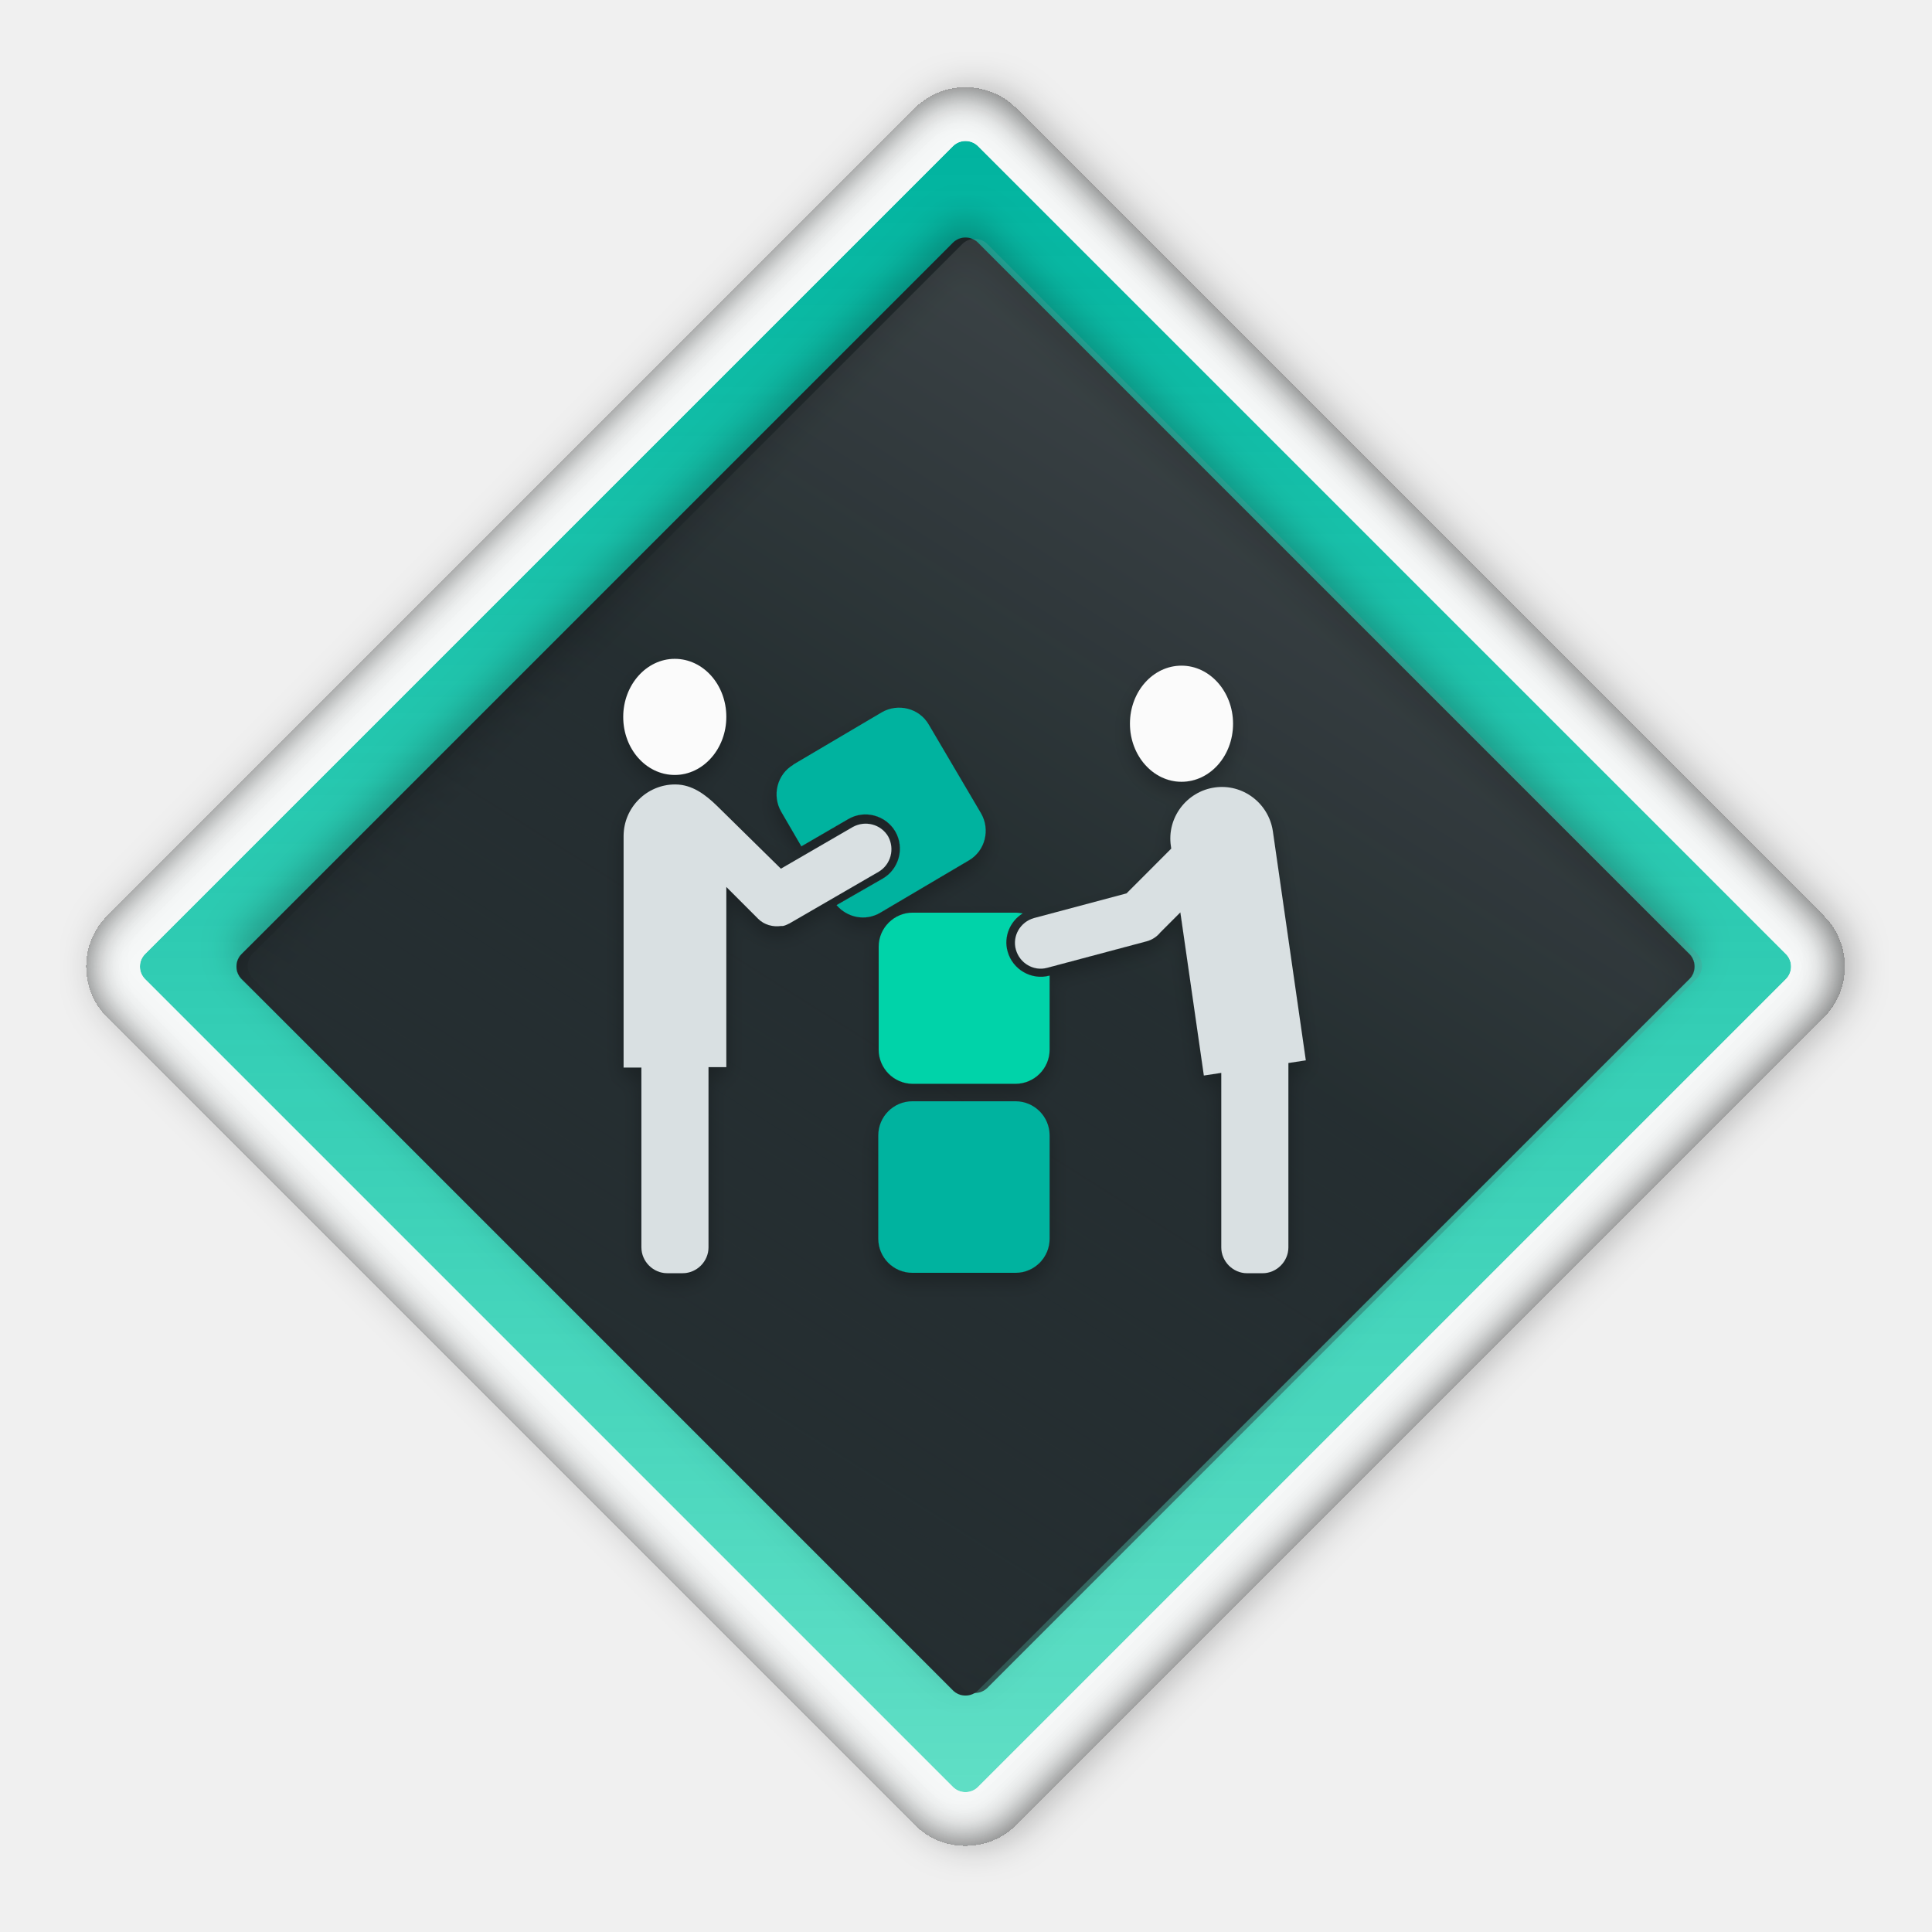
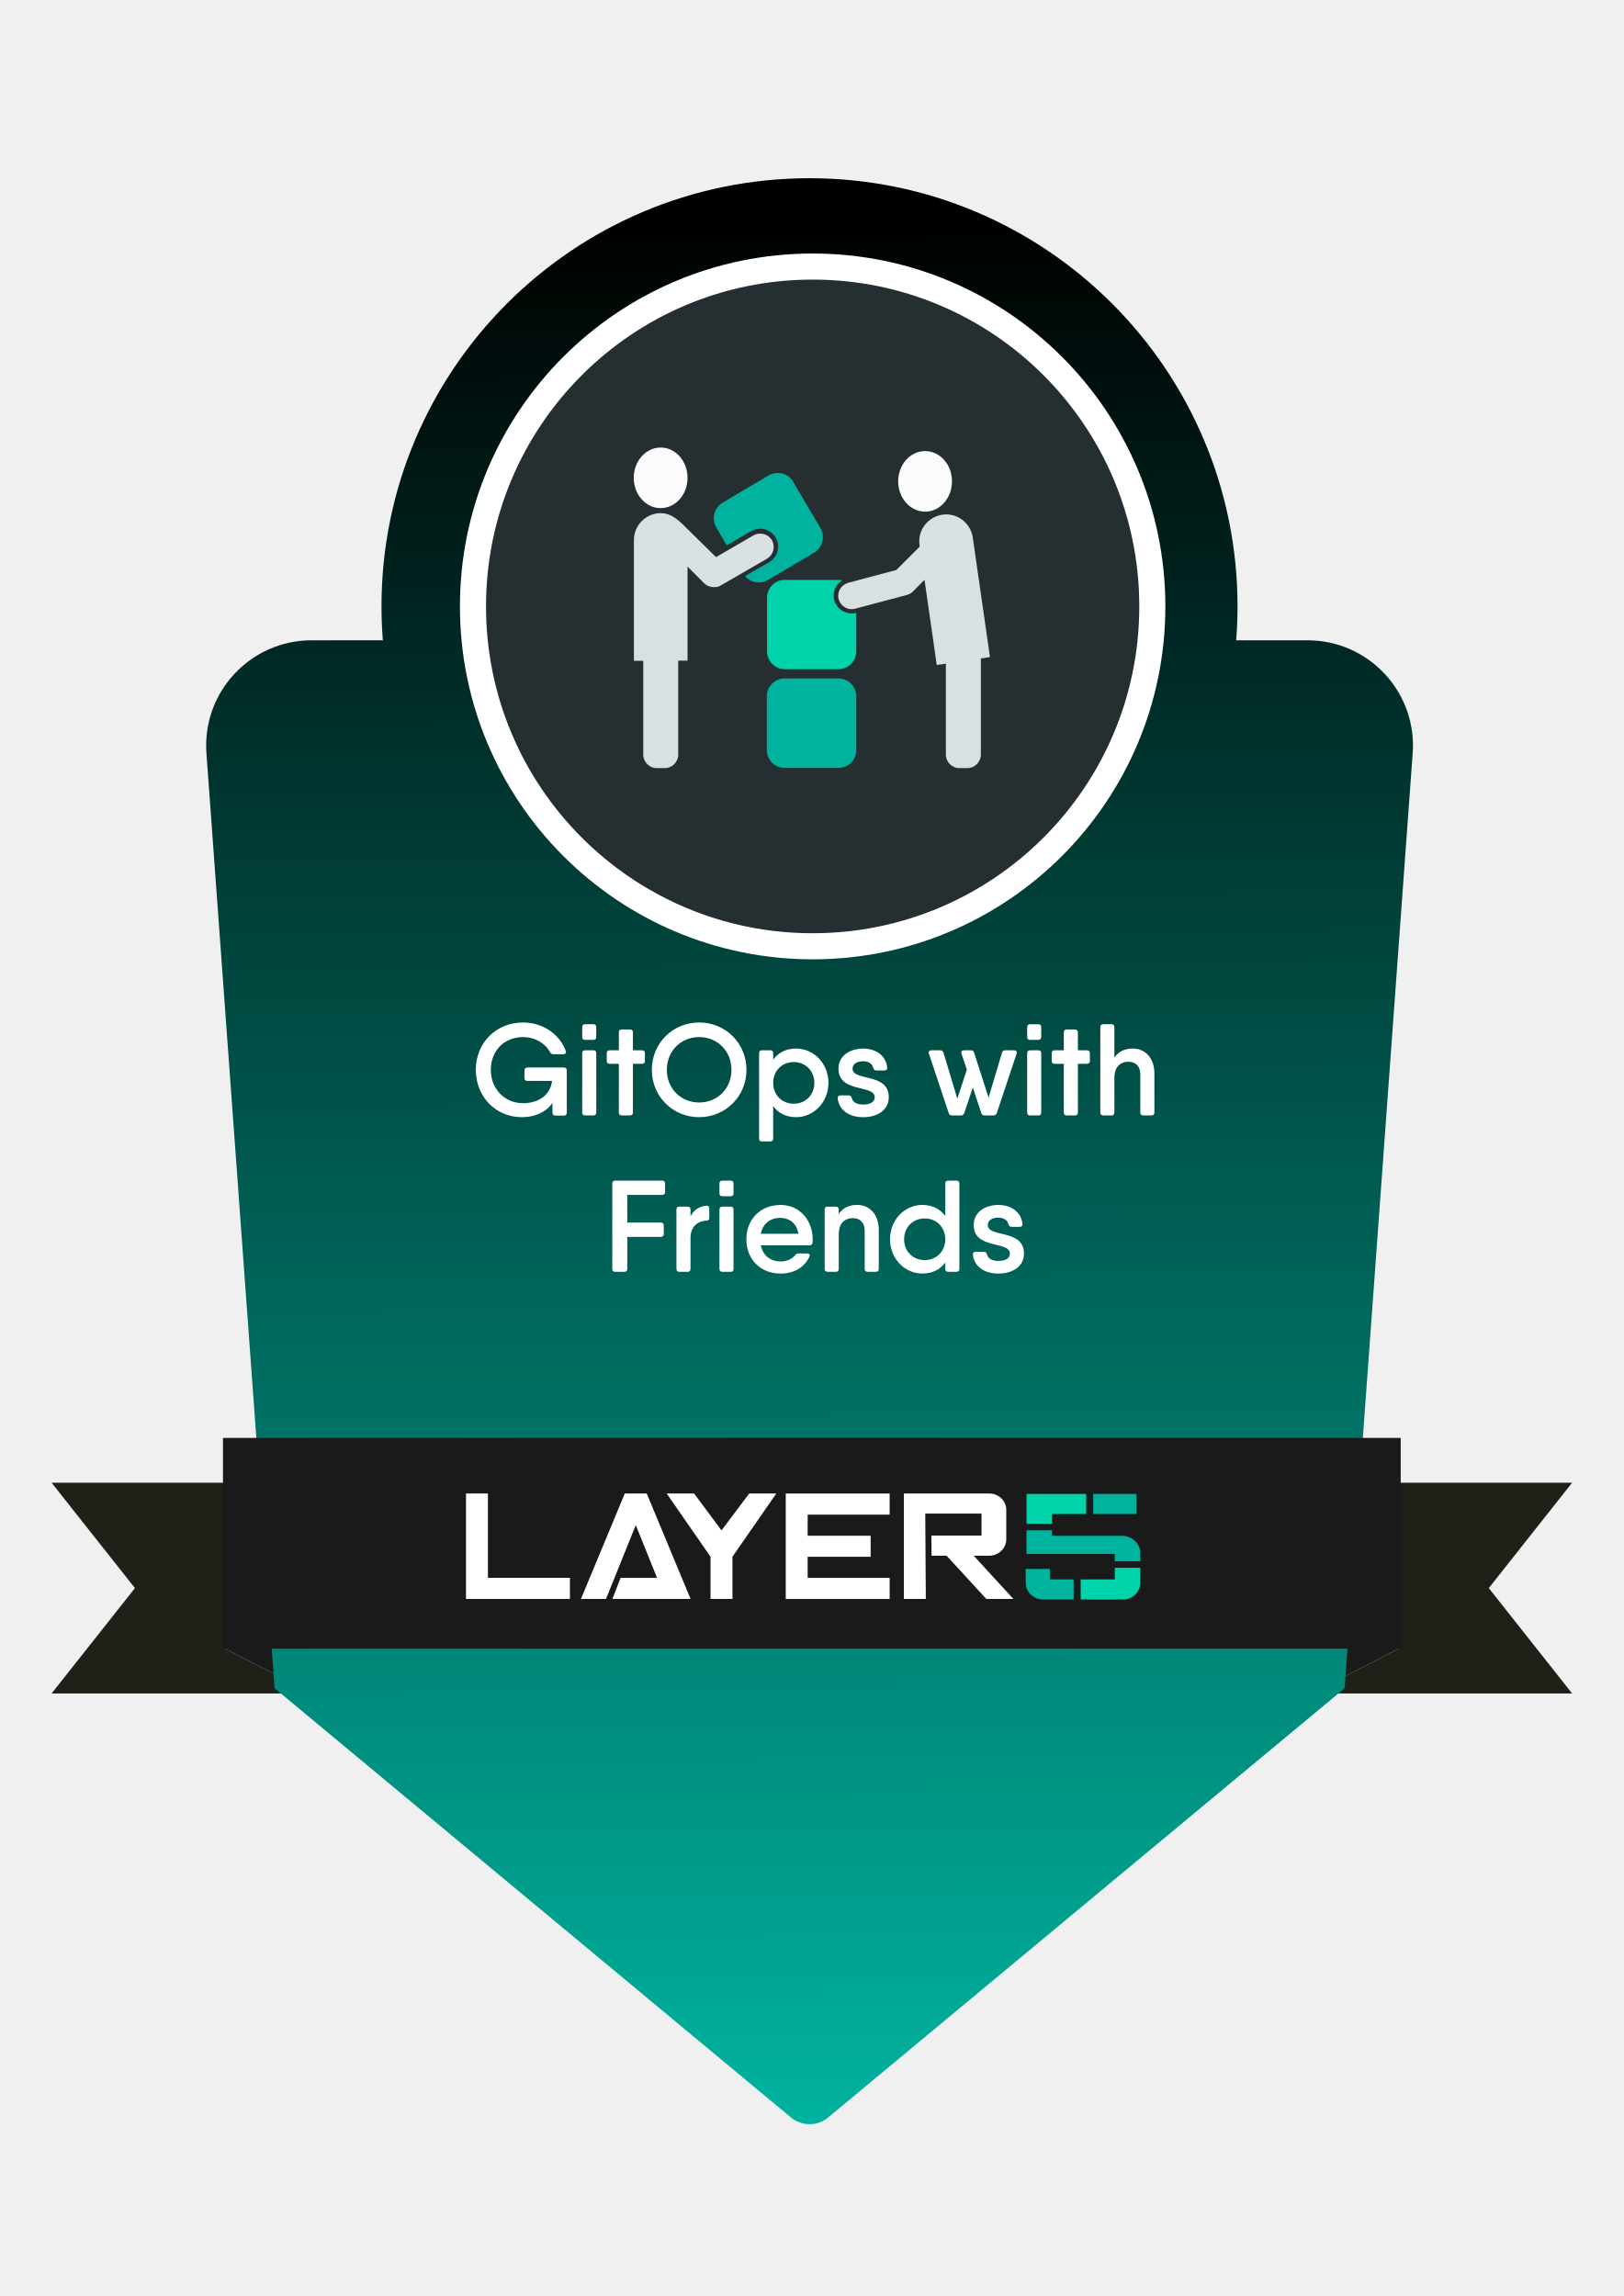
- <svg xmlns="http://www.w3.org/2000/svg" width="217" height="217" viewBox="0 0 217 217" fill="none">
-   <g filter="url(#filter0_diii_17940_5210)">
-     <path d="M109.857 200.707C109.076 201.488 107.81 201.488 107.029 200.707L16.301 109.979C15.52 109.198 15.52 107.931 16.301 107.15L107.029 16.422C107.81 15.641 109.076 15.641 109.857 16.422L200.586 107.15C201.367 107.931 201.367 109.198 200.586 109.979L109.857 200.707Z" fill="url(#paint0_linear_17940_5210)" />
-     <path d="M104.908 202.828L107.018 200.718M104.908 202.828C106.86 204.781 110.026 204.781 111.979 202.828M104.908 202.828L14.179 112.1C12.227 110.147 12.227 106.982 14.179 105.029L104.908 14.3C106.86 12.348 110.026 12.348 111.979 14.3L202.707 105.029M111.979 202.828L109.863 200.712M111.979 202.828L202.707 112.1M202.707 112.1L200.602 109.995M202.707 112.1C204.66 110.147 204.66 106.982 202.707 105.029M202.707 105.029L200.591 107.145" stroke="#F6F8F8" stroke-width="6" />
-   </g>
-   <g filter="url(#filter1_di_17940_5210)">
-     <path d="M109.857 189.856C109.076 190.637 107.81 190.637 107.029 189.856L27.148 109.975C26.367 109.194 26.367 107.928 27.148 107.147L107.029 27.265C107.81 26.484 109.076 26.484 109.857 27.265L189.739 107.147C190.52 107.928 190.52 109.194 189.739 109.975L109.857 189.856Z" fill="#252E31" />
-   </g>
-   <path d="M108.079 27.414C108.86 26.633 110.126 26.633 110.907 27.414L190.572 107.079C191.353 107.86 191.353 109.126 190.572 109.907L110.907 189.572C110.126 190.353 108.86 190.353 108.079 189.572L28.414 109.907C27.633 109.126 27.633 107.86 28.414 107.079L108.079 27.414Z" fill="url(#paint1_linear_17940_5210)" />
-   <g filter="url(#filter2_d_17940_5210)">
-     <path fill-rule="evenodd" clip-rule="evenodd" d="M75.789 74C78.982 74 81.579 76.898 81.579 80.521C81.579 84.101 78.982 87.041 75.789 87.041C72.597 87.041 70 84.143 70 80.521C70 76.941 72.597 74 75.789 74Z" fill="#FBFBFB" />
-     <path fill-rule="evenodd" clip-rule="evenodd" d="M72.043 119.861V140.105C72.043 141.682 73.363 143.003 74.938 143.003H76.683C78.258 143.003 79.578 141.682 79.578 140.105V119.861H81.579V99.617L85.155 103.197C85.836 103.878 86.815 104.134 87.709 104.006H87.751H87.794H87.836H87.879H87.922C88.177 103.964 88.432 103.836 88.688 103.708L98.692 97.912C100.054 97.102 100.522 95.355 99.756 93.948C98.947 92.584 97.202 92.116 95.797 92.883L87.709 97.571L80.514 90.496C79.237 89.26 77.748 88.109 75.832 88.109C72.639 88.109 70.043 90.709 70.043 93.906V119.903H72.043V119.861Z" fill="#D9E0E2" />
-     <path fill-rule="evenodd" clip-rule="evenodd" d="M116.145 103.114L126.532 100.344L131.555 95.315L131.513 95.017C131.044 91.863 133.258 88.922 136.408 88.453C139.558 87.984 142.495 90.201 142.964 93.354L146.667 119.096L144.709 119.395V140.108C144.709 141.685 143.389 143.006 141.814 143.006H140.069C138.494 143.006 137.174 141.685 137.174 140.108V120.503L135.216 120.801L132.577 102.475L130.321 104.734C129.937 105.203 129.427 105.544 128.831 105.714L117.635 108.697C116.102 109.124 114.527 108.186 114.102 106.652C113.676 105.117 114.613 103.54 116.145 103.114Z" fill="#D9E0E2" />
-     <path fill-rule="evenodd" clip-rule="evenodd" d="M132.705 74.766C129.512 74.766 126.915 77.664 126.915 81.286C126.915 84.866 129.512 87.807 132.705 87.807C135.897 87.807 138.494 84.909 138.494 81.286C138.494 77.706 135.897 74.766 132.705 74.766Z" fill="#FBFBFB" />
-     <path d="M114.059 123.695H102.48C100.364 123.695 98.649 125.413 98.649 127.531V139.123C98.649 141.242 100.364 142.959 102.48 142.959H114.059C116.175 142.959 117.89 141.242 117.89 139.123V127.531C117.89 125.413 116.175 123.695 114.059 123.695Z" fill="#00B39F" />
-     <path fill-rule="evenodd" clip-rule="evenodd" d="M102.48 102.508H114.017C114.315 102.508 114.57 102.55 114.868 102.593C113.463 103.445 112.697 105.193 113.165 106.855C113.719 108.901 115.847 110.137 117.89 109.583V117.893C117.89 120.024 116.145 121.729 114.059 121.729H102.523C100.394 121.729 98.692 119.982 98.692 117.893V106.344C98.692 104.213 100.437 102.508 102.523 102.508H102.48Z" fill="#00D3A9" />
-     <path fill-rule="evenodd" clip-rule="evenodd" d="M89.071 85.893L99.032 80.012C100.863 78.946 103.247 79.543 104.311 81.375L110.185 91.348C111.25 93.181 110.654 95.568 108.823 96.633L98.862 102.515C97.202 103.495 95.158 103.069 93.966 101.662L99.16 98.679C100.99 97.613 101.629 95.227 100.565 93.394C99.501 91.561 97.117 90.922 95.286 91.988L90.007 95.056L87.751 91.178C86.687 89.345 87.283 86.959 89.114 85.893H89.071Z" fill="#00B39F" />
-   </g>
+ <svg xmlns="http://www.w3.org/2000/svg" id="Layer_1" data-name="Layer 1" viewBox="0 0 595.28 841.89">
  <defs>
-     <filter id="filter0_diii_17940_5210" x="6.715" y="5.836" width="205.457" height="205.453" filterUnits="userSpaceOnUse" color-interpolation-filters="sRGB">
-       <feFlood flood-opacity="0" result="BackgroundImageFix" />
-       <feColorMatrix in="SourceAlpha" type="matrix" values="0 0 0 0 0 0 0 0 0 0 0 0 0 0 0 0 0 0 127 0" result="hardAlpha" />
-       <feOffset dx="1" />
-       <feGaussianBlur stdDeviation="2" />
-       <feComposite in2="hardAlpha" operator="out" />
-       <feColorMatrix type="matrix" values="0 0 0 0 0 0 0 0 0 0 0 0 0 0 0 0 0 0 0.25 0" />
-       <feBlend mode="normal" in2="BackgroundImageFix" result="effect1_dropShadow_17940_5210" />
-       <feBlend mode="normal" in="SourceGraphic" in2="effect1_dropShadow_17940_5210" result="shape" />
-       <feColorMatrix in="SourceAlpha" type="matrix" values="0 0 0 0 0 0 0 0 0 0 0 0 0 0 0 0 0 0 127 0" result="hardAlpha" />
-       <feOffset dy="1" />
-       <feGaussianBlur stdDeviation="2" />
-       <feComposite in2="hardAlpha" operator="arithmetic" k2="-1" k3="1" />
-       <feColorMatrix type="matrix" values="0 0 0 0 0 0 0 0 0 0 0 0 0 0 0 0 0 0 0.25 0" />
-       <feBlend mode="normal" in2="shape" result="effect2_innerShadow_17940_5210" />
-       <feColorMatrix in="SourceAlpha" type="matrix" values="0 0 0 0 0 0 0 0 0 0 0 0 0 0 0 0 0 0 127 0" result="hardAlpha" />
-       <feOffset dy="-1" />
-       <feGaussianBlur stdDeviation="2" />
-       <feComposite in2="hardAlpha" operator="arithmetic" k2="-1" k3="1" />
-       <feColorMatrix type="matrix" values="0 0 0 0 0 0 0 0 0 0 0 0 0 0 0 0 0 0 0.25 0" />
-       <feBlend mode="normal" in2="effect2_innerShadow_17940_5210" result="effect3_innerShadow_17940_5210" />
-       <feColorMatrix in="SourceAlpha" type="matrix" values="0 0 0 0 0 0 0 0 0 0 0 0 0 0 0 0 0 0 127 0" result="hardAlpha" />
-       <feOffset dx="-1" />
-       <feGaussianBlur stdDeviation="2" />
-       <feComposite in2="hardAlpha" operator="arithmetic" k2="-1" k3="1" />
-       <feColorMatrix type="matrix" values="0 0 0 0 0 0 0 0 0 0 0 0 0 0 0 0 0 0 0.25 0" />
-       <feBlend mode="normal" in2="effect3_innerShadow_17940_5210" result="effect4_innerShadow_17940_5210" />
-     </filter>
-     <filter id="filter1_di_17940_5210" x="22.562" y="20.68" width="171.763" height="171.766" filterUnits="userSpaceOnUse" color-interpolation-filters="sRGB">
-       <feFlood flood-opacity="0" result="BackgroundImageFix" />
-       <feColorMatrix in="SourceAlpha" type="matrix" values="0 0 0 0 0 0 0 0 0 0 0 0 0 0 0 0 0 0 127 0" result="hardAlpha" />
-       <feOffset dy="-2" />
-       <feGaussianBlur stdDeviation="2" />
-       <feComposite in2="hardAlpha" operator="out" />
-       <feColorMatrix type="matrix" values="0 0 0 0 0 0 0 0 0 0 0 0 0 0 0 0 0 0 0.25 0" />
-       <feBlend mode="normal" in2="BackgroundImageFix" result="effect1_dropShadow_17940_5210" />
-       <feBlend mode="normal" in="SourceGraphic" in2="effect1_dropShadow_17940_5210" result="shape" />
-       <feColorMatrix in="SourceAlpha" type="matrix" values="0 0 0 0 0 0 0 0 0 0 0 0 0 0 0 0 0 0 127 0" result="hardAlpha" />
-       <feOffset dy="2" />
-       <feGaussianBlur stdDeviation="2" />
-       <feComposite in2="hardAlpha" operator="arithmetic" k2="-1" k3="1" />
-       <feColorMatrix type="matrix" values="0 0 0 0 0 0 0 0 0 0 0 0 0 0 0 0 0 0 0.25 0" />
-       <feBlend mode="normal" in2="shape" result="effect2_innerShadow_17940_5210" />
-     </filter>
-     <filter id="filter2_d_17940_5210" x="68" y="73" width="80.667" height="73.008" filterUnits="userSpaceOnUse" color-interpolation-filters="sRGB">
-       <feFlood flood-opacity="0" result="BackgroundImageFix" />
-       <feColorMatrix in="SourceAlpha" type="matrix" values="0 0 0 0 0 0 0 0 0 0 0 0 0 0 0 0 0 0 127 0" result="hardAlpha" />
-       <feOffset dy="1" />
-       <feGaussianBlur stdDeviation="1" />
-       <feComposite in2="hardAlpha" operator="out" />
-       <feColorMatrix type="matrix" values="0 0 0 0 0 0 0 0 0 0 0 0 0 0 0 0 0 0 0.25 0" />
-       <feBlend mode="normal" in2="BackgroundImageFix" result="effect1_dropShadow_17940_5210" />
-       <feBlend mode="normal" in="SourceGraphic" in2="effect1_dropShadow_17940_5210" result="shape" />
-     </filter>
-     <linearGradient id="paint0_linear_17940_5210" x1="108.443" y1="202.121" x2="108.443" y2="15.008" gradientUnits="userSpaceOnUse">
-       <stop stop-color="#00D3A9" stop-opacity="0.6" />
-       <stop offset="1" stop-color="#00B39F" />
-     </linearGradient>
-     <linearGradient id="paint1_linear_17940_5210" x1="168.133" y1="17.552" x2="58.805" y2="190.986" gradientUnits="userSpaceOnUse">
-       <stop stop-color="white" stop-opacity="0.17" />
-       <stop offset="0.486" stop-color="#252E31" stop-opacity="0.16" />
-       <stop offset="1" stop-color="#252E31" />
+     <style>
+       .cls-1 {
+         fill: #d9e0e2;
+       }
+ 
+       .cls-1, .cls-2, .cls-3, .cls-4 {
+         fill-rule: evenodd;
+       }
+ 
+       .cls-5, .cls-4 {
+         fill: #00b39f;
+       }
+ 
+       .cls-6 {
+         fill: #fff;
+       }
+ 
+       .cls-7, .cls-2 {
+         fill: #00d3a9;
+       }
+ 
+       .cls-8 {
+         clip-path: url(#clippath);
+       }
+ 
+       .cls-9 {
+         fill: #a20e30;
+       }
+ 
+       .cls-10 {
+         fill: #1e2117;
+       }
+ 
+       .cls-3 {
+         fill: #fbfbfb;
+       }
+ 
+       .cls-11 {
+         fill: none;
+       }
+ 
+       .cls-12 {
+         fill: #252e31;
+         stroke: #fff;
+         stroke-width: 9.56px;
+       }
+ 
+       .cls-13 {
+         fill: #1a1a1a;
+       }
+ 
+       .cls-14 {
+         fill: url(#linear-gradient);
+       }
+     </style>
+     <clipPath id="clippath">
+       <rect class="cls-11" x="18.91" y="65.35" width="557.46" height="713.56" />
+     </clipPath>
+     <linearGradient id="linear-gradient" x1="299" y1="778.89" x2="295.94" y2="78.81" gradientUnits="userSpaceOnUse">
+       <stop offset="0" stop-color="#00b39f" />
+       <stop offset="1" stop-color="#000" />
    </linearGradient>
  </defs>
+   <g id="GitOps_with_Friends" data-name="GitOps with Friends">
+     <g class="cls-8">
+       <g>
+         <path class="cls-13" d="m480.86,604.11v16.88l32.66-16.88h-32.66Z" />
+         <path class="cls-13" d="m114.42,620.99v-16.88h-32.66l32.66,16.88Z" />
+         <path class="cls-10" d="m576.37,543.68H18.91l30.56,38.64-30.56,38.64h95.51l-32.66-16.85h32.66v-19.02h366.44v19.02h32.66l-32.66,16.85h95.51l-30.56-38.64,30.56-38.64Z" />
+         <path class="cls-14" d="m517.9,276.32l-24.94,342.73-189.33,157.36c-3.92,3.31-9.75,3.31-13.67,0l-189.29-157.36-24.98-342.73c-1.69-22.43,16.06-41.54,38.57-41.54h26.1c-.33-4.11-.5-8.25-.5-12.42,0-86.71,70.28-157.01,156.92-157.01s156.92,70.3,156.92,157.01c0,4.17-.17,8.31-.5,12.42h26.14c22.51,0,40.26,19.11,38.57,41.54Z" />
+         <path class="cls-12" d="m297.93,346.98c68.78,0,124.53-55.81,124.53-124.62s-55.75-124.62-124.53-124.62-124.53,55.81-124.53,124.62,55.75,124.62,124.53,124.62Z" />
+         <g>
+           <path class="cls-3" d="m242.2,164.1c5.44,0,9.86,4.94,9.86,11.12s-4.42,11.09-9.86,11.09-9.86-4.94-9.86-11.09,4.42-11.12,9.86-11.12Z" />
+           <path class="cls-1" d="m235.82,242.24v34.47c0,2.71,2.25,4.94,4.93,4.94h2.97c2.68,0,4.93-2.23,4.93-4.94v-34.47h3.41v-34.5l6.09,6.12c1.16,1.15,2.83,1.59,4.35,1.37h.36c.44-.06.87-.29,1.31-.51l17.04-9.87c2.32-1.37,3.12-4.36,1.81-6.75-1.38-2.33-4.35-3.12-6.74-1.82l-13.78,8-12.26-12.07c-2.18-2.1-4.71-4.05-7.98-4.05-5.44,0-9.86,4.43-9.86,9.87v44.28h3.41v-.06Z" />
+           <path class="cls-1" d="m310.94,213.7l17.69-4.71,8.56-8.57-.07-.51c-.8-5.38,2.97-10.38,8.34-11.18,5.36-.8,10.37,2.96,11.17,8.35l6.31,43.86-3.34.51v35.26c0,2.71-2.25,4.94-4.93,4.94h-2.97c-2.69,0-4.93-2.23-4.93-4.94v-33.38l-3.34.51-4.49-31.22-3.84,3.85c-.65.8-1.52,1.37-2.54,1.66l-19.07,5.07c-2.61.73-5.29-.86-6.02-3.47-.73-2.61.87-5.29,3.48-6.02Z" />
+           <path class="cls-3" d="m339.15,165.4c-5.44,0-9.86,4.94-9.86,11.09s4.42,11.12,9.86,11.12,9.86-4.94,9.86-11.12-4.42-11.09-9.86-11.09Z" />
+           <path class="cls-5" d="m307.39,248.77h-19.72c-3.6,0-6.53,2.93-6.53,6.53v19.75c0,3.6,2.92,6.53,6.53,6.53h19.72c3.6,0,6.53-2.93,6.53-6.53v-19.75c0-3.6-2.92-6.53-6.53-6.53Z" />
+           <path class="cls-2" d="m287.67,212.64h19.65c.51,0,.94.06,1.45.16-2.39,1.43-3.7,4.43-2.9,7.26.94,3.47,4.57,5.57,8.05,4.65v14.14c0,3.63-2.97,6.53-6.53,6.53h-19.65c-3.63,0-6.53-2.96-6.53-6.53v-19.69c0-3.63,2.97-6.53,6.53-6.53h-.07Z" />
+           <path class="cls-4" d="m264.82,184.36l16.97-10.03c3.12-1.82,7.18-.8,8.99,2.33l10.01,16.98c1.81,3.12.8,7.2-2.32,9.02l-16.97,10.03c-2.83,1.66-6.31.92-8.34-1.47l8.85-5.1c3.12-1.82,4.21-5.86,2.39-8.98-1.81-3.12-5.87-4.21-8.99-2.39l-8.99,5.22-3.84-6.63c-1.81-3.12-.8-7.17,2.32-8.98h-.07Z" />
+         </g>
+         <path class="cls-9" d="m114.42,585.09v18.99h366.44v-18.99H114.42Z" />
+         <path class="cls-13" d="m513.52,604.53H81.75v-77.28h431.77v77.28Z" />
+         <path class="cls-6" d="m178.89,547.63h-8.04v38.67h38.09v-7.74h-30.06v-30.93Z" />
+         <path class="cls-6" d="m229.06,547.63l-16.07,38.67h9.17l10.93-27.08,7.79,19.34h-13.36l-3,7.74h28.66l-16.08-38.67h-8.03Z" />
+         <path class="cls-6" d="m264.51,561.17l-10.04-13.54h-10.05l16.07,23.19v15.48h8.04v-15.48l16.07-23.19h-9.92l-10.17,13.54Z" />
+         <path class="cls-6" d="m288.07,553.72v32.59h38.09v-7.74h-30.06v-7.74h23.09v-7.71h-23.09v-7.74h30.06v-7.74h-38.09v6.08Z" />
+         <path class="cls-6" d="m339.22,554.99h20.62v8.06h-18.39l.08,7.39h5.51l14.57,15.86h9.92l-14.57-15.86h5.71c.82,0,1.63-.16,2.39-.48.76-.29,1.45-.73,2.03-1.31.58-.54,1.04-1.21,1.35-1.94.31-.73.47-1.5.47-2.29v-10.8c0-1.59-.66-3.12-1.83-4.24-1.17-1.11-2.76-1.75-4.42-1.75h-31.28v38.67h8.04l-.21-31.31Z" />
+         <path class="cls-5" d="m416.62,547.79h-15.83v7.36h15.83v-7.36Z" />
+         <path class="cls-5" d="m418.06,572.51v-3.03c0-3.5-3.06-6.34-6.86-6.34h-25.51v-2.01h-9.35v8.67h32.37v2.71h9.35Z" />
+         <path class="cls-7" d="m385.69,558.75v-3.6h12.52v-7.36h-21.87v10.96h9.35Z" />
+         <path class="cls-7" d="m408.71,574.87v4.27h-12.52v7.36h15.43c1.67,0,3.29-.61,4.49-1.72,1.2-1.12,1.9-2.64,1.93-4.27v-5.64h-9.33Z" />
+         <path class="cls-5" d="m384.95,575.28v3.85h8.66v7.36h-11.14c-1.67.03-3.29-.61-4.49-1.72-1.2-1.12-1.9-2.64-1.93-4.27v-5.22h8.9Z" />
+         <path class="cls-6" d="m206.75,391.42v.03c.67,0,1.05.38,1.05,1.05v15.45c0,.7-.38,1.12-1.05,1.12h-3.11c-.72,0-1.1-.41-1.1-1.12v-3.5c-2.44,3.44-6.5,5.19-11.23,5.19-9.7,0-16.87-7.64-16.87-17.36s7.26-17.36,17.35-17.36c7.26,0,13.47,4.4,15.62,10.42.29.73-.1,1.21-.86,1.21h-3.68c-.57,0-.96-.25-1.24-.76-1.67-3.22-5.5-5.51-9.84-5.51-7.07,0-11.85,5.13-11.85,12.01s4.92,12.23,11.85,12.23c5.16,0,9.94-2.58,10.61-8.19h-9.03c-.72,0-1.1-.38-1.1-1.05v-2.77c0-.7.38-1.08,1.1-1.08h13.38Zm7.79-10.13c-.72,0-1.1-.38-1.1-1.05v-3.6c0-.7.38-1.08,1.1-1.08h3.01c.67,0,1.05.38,1.05,1.08v3.6c0,.67-.38,1.05-1.05,1.05h-3.01Zm0,27.71c-.72,0-1.1-.38-1.1-1.05v-21.76c0-.7.38-1.08,1.1-1.08h3.01c.67,0,1.05.38,1.05,1.08v21.76c0,.67-.38,1.05-1.05,1.05h-3.01Zm20.8-23.89c.72,0,1.1.38,1.1,1.08v2.83c0,.67-.38,1.05-1.1,1.05h-3.3v17.87c0,.67-.38,1.05-1.1,1.05h-3.01c-.67,0-1.05-.38-1.05-1.05v-17.87h-3.34c-.72,0-1.1-.38-1.1-1.05v-2.83c0-.7.38-1.08,1.1-1.08h3.34v-6.56c0-.7.38-1.08,1.05-1.08h3.01c.72,0,1.1.38,1.1,1.08v6.56h3.3Zm20.98,24.53c-9.7,0-17.35-7.64-17.35-17.36s7.65-17.36,17.35-17.36,17.35,7.64,17.35,17.36-7.69,17.36-17.35,17.36Zm0-5.38c6.69,0,11.85-5.1,11.85-11.98s-5.16-12.01-11.85-12.01-11.85,5.13-11.85,12.01,5.16,11.98,11.85,11.98Zm35.55-19.78c6.5,0,11.85,5.51,11.85,12.58s-5.35,12.58-11.85,12.58c-3.77,0-6.59-1.56-8.41-4.05v11.91c0,.67-.38,1.05-1.05,1.05h-3.01c-.72,0-1.1-.38-1.1-1.05v-31.31c0-.7.38-1.08,1.1-1.08h3.01c.67,0,1.05.38,1.05,1.08v2.36c1.82-2.48,4.63-4.08,8.41-4.08Zm-.86,20.23c4.3,0,7.55-3.22,7.55-7.64s-3.25-7.64-7.55-7.64-7.55,3.19-7.55,7.64,3.25,7.64,7.55,7.64Zm21.55-12.87c0,4.78,13.28,1.34,13.28,10.48,0,4.68-4.11,7.33-9.41,7.33-4.87,0-8.79-2.36-9.32-6.91-.05-.7.38-1.08,1.05-1.08h2.96c.67,0,.91.35,1.15.96.43,1.72,2.1,2.39,4.16,2.39,2.53,0,4.25-.86,4.25-2.68,0-4.78-13.28-1.4-13.28-10.48,0-4.68,4.11-7.36,9.03-7.36,4.49,0,8.31,2.36,8.84,6.88.1.76-.33,1.15-1.05,1.15h-2.96c-.62,0-.91-.38-1.15-.99-.38-1.69-1.96-2.39-3.68-2.39-2.15,0-3.87.89-3.87,2.71Zm59.28-6.72h-.05c.76,0,1.15.48.91,1.24l-7.26,21.79c-.19.57-.67.86-1.24.86h-3.2c-.62,0-1.05-.29-1.24-.86l-3.11-9.37-3.15,9.37c-.19.57-.67.86-1.24.86h-3.2c-.62,0-1.05-.29-1.24-.86l-7.26-21.79c-.24-.76.1-1.24.86-1.24h3.3c.57,0,1,.29,1.19.89l5.06,16.88,3.49-10.67-1.96-5.86c-.24-.76.14-1.24.91-1.24h2.53c.62,0,1,.29,1.19.89l5.3,16.44,4.92-16.44c.19-.61.57-.89,1.19-.89h3.3Zm5.83-3.82c-.72,0-1.1-.38-1.1-1.05v-3.6c0-.7.38-1.08,1.1-1.08h3.01c.67,0,1.05.38,1.05,1.08v3.6c0,.67-.38,1.05-1.05,1.05h-3.01Zm0,27.71c-.72,0-1.1-.38-1.1-1.05v-21.76c0-.7.38-1.08,1.1-1.08h3.01c.67,0,1.05.38,1.05,1.08v21.76c0,.67-.38,1.05-1.05,1.05h-3.01Zm20.8-23.89c.72,0,1.1.38,1.1,1.08v2.83c0,.67-.38,1.05-1.1,1.05h-3.3v17.87c0,.67-.38,1.05-1.1,1.05h-3.01c-.67,0-1.05-.38-1.05-1.05v-17.87h-3.34c-.72,0-1.1-.38-1.1-1.05v-2.83c0-.7.38-1.08,1.1-1.08h3.34v-6.56c0-.7.38-1.08,1.05-1.08h3.01c.72,0,1.1.38,1.1,1.08v6.56h3.3Zm16.87-.64c4.44,0,7.88,3.41,7.88,9.14v14.33c0,.67-.38,1.05-1.05,1.05h-3.01c-.72,0-1.1-.38-1.1-1.05v-14.02c0-3.09-1.86-4.62-4.35-4.62-2.72,0-5.16,1.62-5.16,5.96v12.68c0,.67-.38,1.05-1.05,1.05h-3.01c-.72,0-1.1-.38-1.1-1.05v-31.31c0-.7.38-1.08,1.1-1.08h3.01c.67,0,1.05.38,1.05,1.08v11.18c1.53-2.33,3.87-3.34,6.79-3.34Zm-172.61,48.42c.72,0,1.1.38,1.1,1.08v3.12c0,.67-.38,1.05-1.1,1.05h-12.76v10.13h12.28c.72,0,1.1.38,1.1,1.05v3.09c0,.73-.38,1.12-1.1,1.12h-12.28v11.75c0,.67-.38,1.05-1.1,1.05h-3.34c-.67,0-1.05-.38-1.05-1.05v-31.31c0-.7.38-1.08,1.05-1.08h17.2Zm16.2,9.21c.72-.09,1.1.35,1.1,1.02v3.38c0,.67-.29,1.05-.81,1.05-3.11.09-6.07,1.82-6.07,6.53v11.21c0,.67-.38,1.05-1.1,1.05h-3.01c-.67,0-1.05-.38-1.05-1.05v-21.76c0-.7.38-1.08,1.05-1.08h3.01c.72,0,1.1.38,1.1,1.08v2.48c1.24-2.48,3.34-3.66,5.78-3.92Zm5.93-3.47c-.72,0-1.1-.38-1.1-1.05v-3.6c0-.7.38-1.08,1.1-1.08h3.01c.67,0,1.05.38,1.05,1.08v3.6c0,.67-.38,1.05-1.05,1.05h-3.01Zm0,27.71c-.72,0-1.1-.38-1.1-1.05v-21.76c0-.7.38-1.08,1.1-1.08h3.01c.67,0,1.05.38,1.05,1.08v21.76c0,.67-.38,1.05-1.05,1.05h-3.01Zm21.28-24.53c7.12,0,11.8,5.73,11.8,12.61,0,.45,0,.83-.05,1.21-.05.67-.48.99-1.15.99h-17.82c.81,3.92,3.73,5.93,7.36,5.93,2.29,0,4.16-.96,5.21-2.29.38-.41.72-.67,1.29-.67h3.06c.81,0,1.24.48.91,1.15-1.72,3.89-5.64,6.24-10.51,6.24-7.65,0-12.61-5.42-12.61-12.58s5.02-12.58,12.52-12.58Zm-7.22,10.58h13.81c-.67-4.08-3.58-5.83-6.64-5.83-3.87,0-6.45,2.23-7.17,5.83Zm35.37-10.58c4.44,0,7.88,3.41,7.88,9.14v14.33c0,.67-.38,1.05-1.05,1.05h-3.01c-.72,0-1.1-.38-1.1-1.05v-14.02c0-3.09-1.86-4.62-4.35-4.62-2.72,0-5.16,1.62-5.16,5.96v12.68c0,.67-.38,1.05-1.05,1.05h-3.01c-.72,0-1.1-.38-1.1-1.05v-21.76c0-.7.38-1.08,1.1-1.08h3.01c.67,0,1.05.38,1.05,1.08v1.62c1.53-2.33,3.87-3.34,6.79-3.34Zm36.33-8.92c.72,0,1.1.38,1.1,1.08v31.31c0,.67-.38,1.05-1.1,1.05h-3.01c-.67,0-1.05-.38-1.05-1.05v-2.36c-1.82,2.48-4.63,4.05-8.41,4.05-6.5,0-11.85-5.48-11.85-12.58s5.35-12.58,11.85-12.58c3.77,0,6.59,1.59,8.41,4.08v-11.91c0-.7.38-1.08,1.05-1.08h3.01Zm-11.61,29.15c4.3,0,7.55-3.22,7.55-7.64s-3.25-7.64-7.55-7.64-7.55,3.19-7.55,7.64,3.25,7.64,7.55,7.64Zm23.12-12.87c0,4.78,13.28,1.34,13.28,10.48,0,4.68-4.11,7.33-9.41,7.33-4.87,0-8.79-2.36-9.32-6.91-.05-.7.38-1.08,1.05-1.08h2.96c.67,0,.91.35,1.15.96.43,1.72,2.1,2.39,4.16,2.39,2.53,0,4.25-.86,4.25-2.68,0-4.78-13.28-1.4-13.28-10.48,0-4.68,4.11-7.36,9.03-7.36,4.49,0,8.31,2.36,8.84,6.88.1.76-.33,1.15-1.05,1.15h-2.96c-.62,0-.91-.38-1.15-.99-.38-1.69-1.96-2.39-3.68-2.39-2.15,0-3.87.89-3.87,2.71Z" />
+       </g>
+     </g>
+   </g>
</svg>
